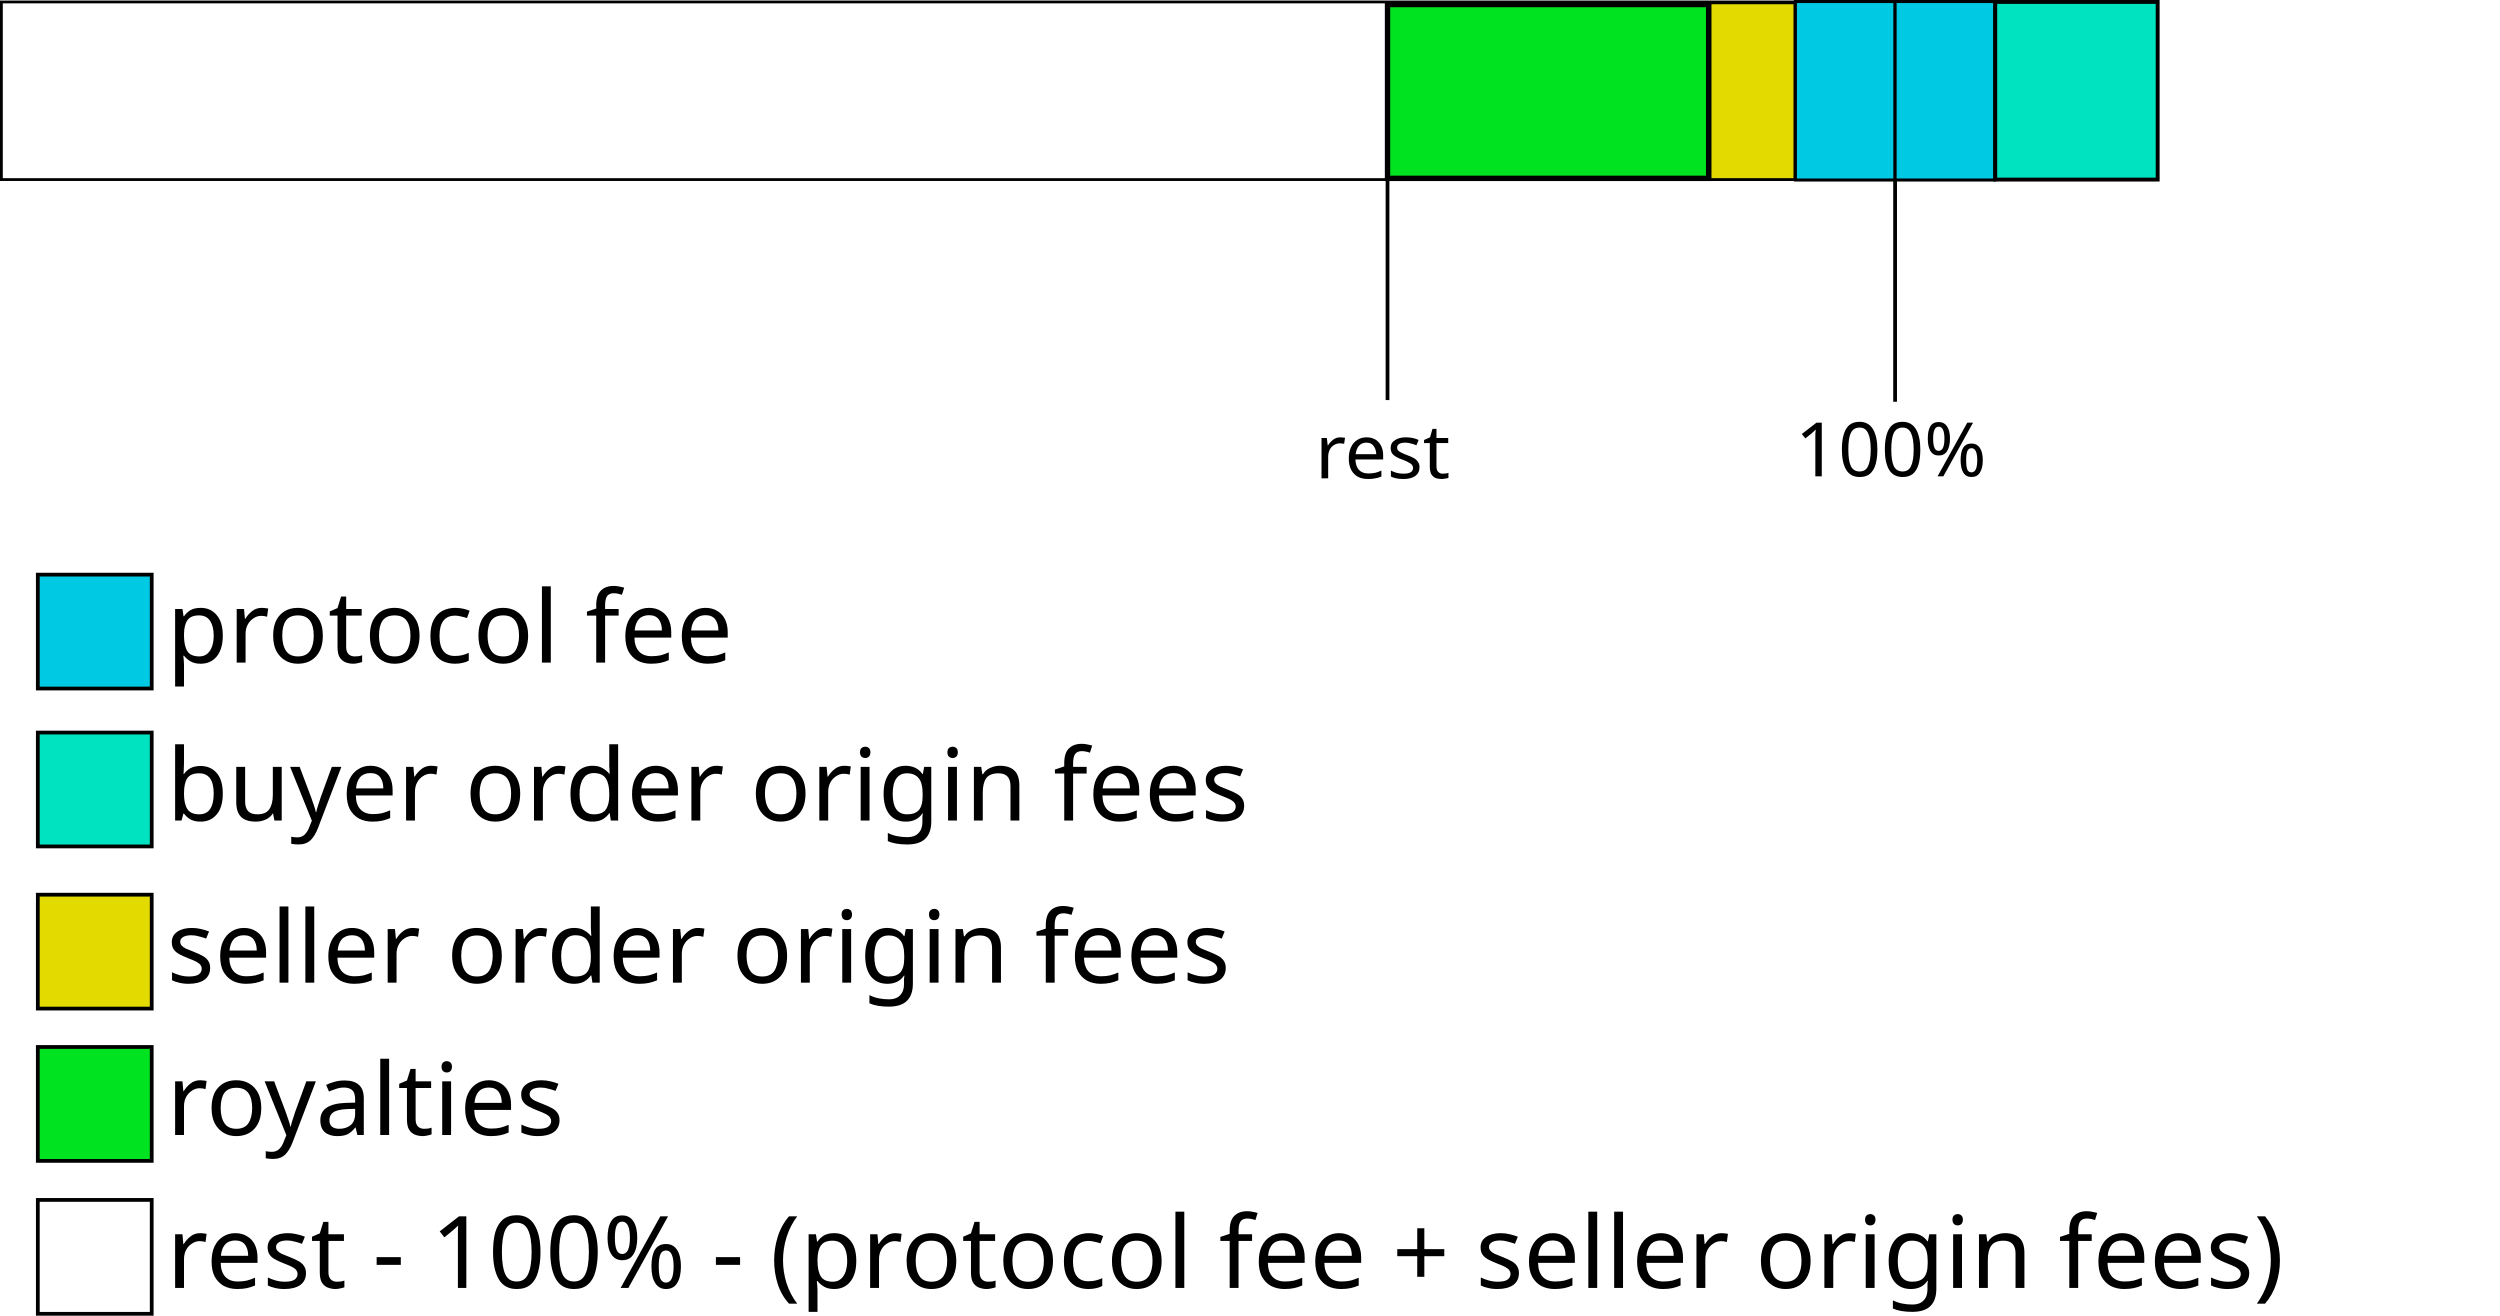
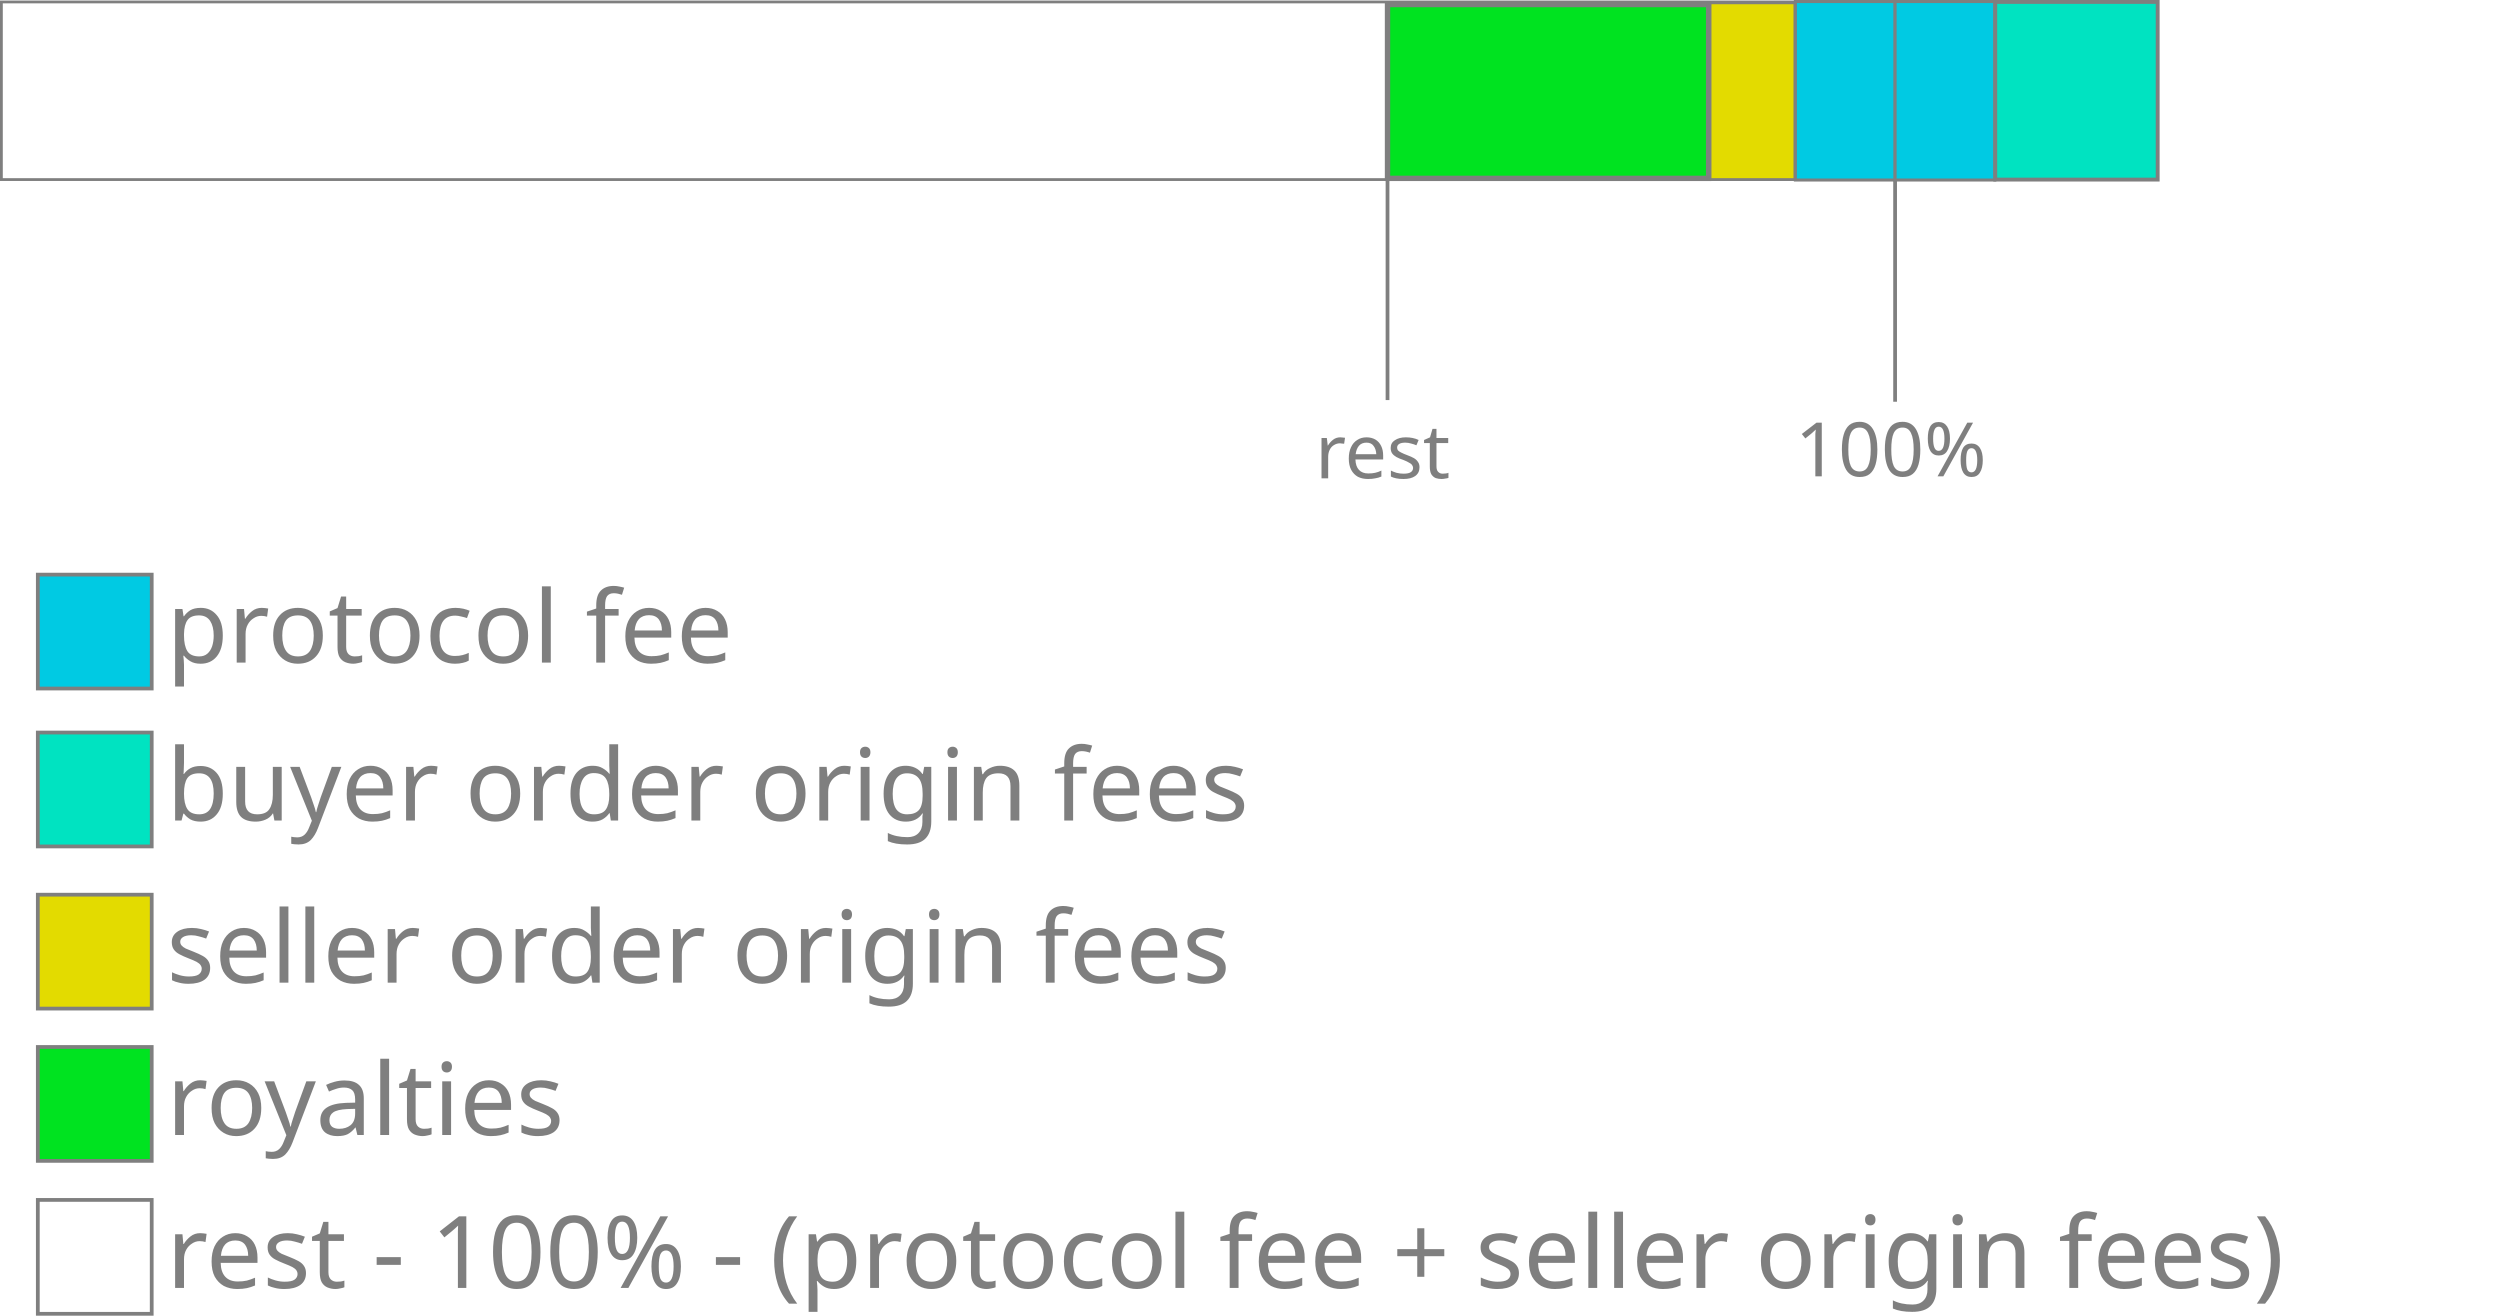
<svg xmlns="http://www.w3.org/2000/svg" width="176.198mm" height="92.729mm" viewBox="0 0 176.198 92.729" version="1.1" id="svg5">
  <defs id="defs2" />
  <g id="layer1" transform="translate(-13.8838,-10.51773)">
-     <rect style="fill:none;stroke:#000000;stroke-width:0.197;stroke-miterlimit:4;stroke-dasharray:none;stroke-dashoffset:0;stroke-opacity:1" id="rect846" width="133.436" height="12.519" x="13.982" y="10.655" />
-     <rect style="fill:#00cae3;fill-opacity:1;stroke:#000000;stroke-width:0.214;stroke-miterlimit:4;stroke-dasharray:none;stroke-dashoffset:0;stroke-opacity:1" id="rect1019" width="7.029" height="12.58" x="140.42" y="10.625" />
-     <rect style="fill:#00cae3;fill-opacity:1;stroke:#000000;stroke-width:0.214;stroke-miterlimit:4;stroke-dasharray:none;stroke-dashoffset:0;stroke-opacity:1" id="rect1019-6" width="7.029" height="12.58" x="147.449" y="10.625" />
-     <rect style="fill:#00e3c1;fill-opacity:1;stroke:#000000;stroke-width:0.273;stroke-miterlimit:4;stroke-dasharray:none;stroke-dashoffset:0;stroke-opacity:1" id="rect1019-6-7" width="11.447" height="12.521" x="154.508" y="10.654" />
-     <rect style="fill:#e3db00;fill-opacity:1;stroke:#000000;stroke-width:0.197;stroke-miterlimit:4;stroke-dasharray:none;stroke-dashoffset:0;stroke-opacity:1" id="rect1019-6-7-5" width="5.996" height="12.455" x="134.39" y="10.717" />
-     <rect style="fill:#00e320;fill-opacity:1;stroke:#000000;stroke-width:0.379;stroke-miterlimit:4;stroke-dasharray:none;stroke-dashoffset:0;stroke-opacity:1" id="rect1019-6-7-5-2" width="22.633" height="12.252" x="111.675" y="10.837" />
-     <path style="fill:none;stroke:#000000;stroke-width:0.265px;stroke-linecap:butt;stroke-linejoin:miter;stroke-opacity:1" d="m 147.449,23.205 c 0,15.626 0,15.626 0,15.626" id="path2114" />
-     <path style="fill:none;stroke:#000000;stroke-width:0.265px;stroke-linecap:butt;stroke-linejoin:miter;stroke-opacity:1" d="m 111.675,23.089 c 0,15.626 0,15.626 0,15.626" id="path2114-9" />
-     <text xml:space="preserve" style="font-style:normal;font-weight:normal;font-size:5.292px;line-height:1.25;font-family:sans-serif;letter-spacing:0px;word-spacing:0px;fill:#000000;fill-opacity:1;stroke:none;stroke-width:0.265" x="140.406" y="44.091" id="text4706">
+     <rect style="fill:none;stroke:#7f7f7f;stroke-width:0.197;stroke-miterlimit:4;stroke-dasharray:none;stroke-dashoffset:0;stroke-opacity:1" id="rect846" width="133.436" height="12.519" x="13.982" y="10.655" />
+     <rect style="fill:#00cae3;fill-opacity:1;stroke:#7f7f7f;stroke-width:0.214;stroke-miterlimit:4;stroke-dasharray:none;stroke-dashoffset:0;stroke-opacity:1" id="rect1019" width="7.029" height="12.58" x="140.42" y="10.625" />
+     <rect style="fill:#00cae3;fill-opacity:1;stroke:#7f7f7f;stroke-width:0.214;stroke-miterlimit:4;stroke-dasharray:none;stroke-dashoffset:0;stroke-opacity:1" id="rect1019-6" width="7.029" height="12.58" x="147.449" y="10.625" />
+     <rect style="fill:#00e3c1;fill-opacity:1;stroke:#7f7f7f;stroke-width:0.273;stroke-miterlimit:4;stroke-dasharray:none;stroke-dashoffset:0;stroke-opacity:1" id="rect1019-6-7" width="11.447" height="12.521" x="154.508" y="10.654" />
+     <rect style="fill:#e3db00;fill-opacity:1;stroke:#7f7f7f;stroke-width:0.197;stroke-miterlimit:4;stroke-dasharray:none;stroke-dashoffset:0;stroke-opacity:1" id="rect1019-6-7-5" width="5.996" height="12.455" x="134.39" y="10.717" />
+     <rect style="fill:#00e320;fill-opacity:1;stroke:#7f7f7f;stroke-width:0.379;stroke-miterlimit:4;stroke-dasharray:none;stroke-dashoffset:0;stroke-opacity:1" id="rect1019-6-7-5-2" width="22.633" height="12.252" x="111.675" y="10.837" />
+     <path style="fill:none;stroke:#7f7f7f;stroke-width:0.265px;stroke-linecap:butt;stroke-linejoin:miter;stroke-opacity:1" d="m 147.449,23.205 c 0,15.626 0,15.626 0,15.626" id="path2114" />
+     <path style="fill:none;stroke:#7f7f7f;stroke-width:0.265px;stroke-linecap:butt;stroke-linejoin:miter;stroke-opacity:1" d="m 111.675,23.089 c 0,15.626 0,15.626 0,15.626" id="path2114-9" />
+     <text xml:space="preserve" style="font-style:normal;font-weight:normal;font-size:5.292px;line-height:1.25;font-family:sans-serif;letter-spacing:0px;word-spacing:0px;fill:#7f7f7f;fill-opacity:1;stroke:none;stroke-width:0.265" x="140.406" y="44.091" id="text4706">
      <tspan id="tspan4704" style="font-size:5.292px;stroke-width:0.265" x="140.406" y="44.091">100%</tspan>
    </text>
-     <text xml:space="preserve" style="font-style:normal;font-weight:normal;font-size:5.292px;line-height:1.25;font-family:sans-serif;letter-spacing:0px;word-spacing:0px;fill:#000000;fill-opacity:1;stroke:none;stroke-width:0.265" x="106.572" y="44.23" id="text4706-7">
+     <text xml:space="preserve" style="font-style:normal;font-weight:normal;font-size:5.292px;line-height:1.25;font-family:sans-serif;letter-spacing:0px;word-spacing:0px;fill:#7f7f7f;fill-opacity:1;stroke:none;stroke-width:0.265" x="106.572" y="44.23" id="text4706-7">
      <tspan style="font-size:5.292px;stroke-width:0.265" x="106.572" y="44.23" id="tspan24241">rest</tspan>
    </text>
-     <rect style="fill:#00cae3;fill-opacity:1;stroke:#000000;stroke-width:0.265;stroke-miterlimit:4;stroke-dasharray:none;stroke-dashoffset:0;stroke-opacity:1" id="rect26764" width="8.027" height="8.027" x="16.549" y="51.017" />
-     <text xml:space="preserve" style="font-style:normal;font-weight:normal;font-size:7.056px;line-height:1.25;font-family:sans-serif;letter-spacing:0px;word-spacing:0px;fill:#000000;fill-opacity:1;stroke:none;stroke-width:0.265" x="25.634" y="57.22" id="text32590">
+     <rect style="fill:#00cae3;fill-opacity:1;stroke:#7f7f7f;stroke-width:0.265;stroke-miterlimit:4;stroke-dasharray:none;stroke-dashoffset:0;stroke-opacity:1" id="rect26764" width="8.027" height="8.027" x="16.549" y="51.017" />
+     <text xml:space="preserve" style="font-style:normal;font-weight:normal;font-size:7.056px;line-height:1.25;font-family:sans-serif;letter-spacing:0px;word-spacing:0px;fill:#7f7f7f;fill-opacity:1;stroke:none;stroke-width:0.265" x="25.634" y="57.22" id="text32590">
      <tspan style="font-size:7.056px;stroke-width:0.265" x="25.634" y="57.22" id="tspan33494">protocol fee</tspan>
    </text>
-     <rect style="fill:#00e3c1;fill-opacity:1;stroke:#000000;stroke-width:0.265;stroke-miterlimit:4;stroke-dasharray:none;stroke-dashoffset:0;stroke-opacity:1" id="rect26764-3" width="8.027" height="8.027" x="16.549" y="62.147" />
-     <text xml:space="preserve" style="font-style:normal;font-weight:normal;font-size:7.056px;line-height:1.25;font-family:sans-serif;letter-spacing:0px;word-spacing:0px;fill:#000000;fill-opacity:1;stroke:none;stroke-width:0.265" x="25.634" y="68.349" id="text32590-6">
+     <rect style="fill:#00e3c1;fill-opacity:1;stroke:#7f7f7f;stroke-width:0.265;stroke-miterlimit:4;stroke-dasharray:none;stroke-dashoffset:0;stroke-opacity:1" id="rect26764-3" width="8.027" height="8.027" x="16.549" y="62.147" />
+     <text xml:space="preserve" style="font-style:normal;font-weight:normal;font-size:7.056px;line-height:1.25;font-family:sans-serif;letter-spacing:0px;word-spacing:0px;fill:#7f7f7f;fill-opacity:1;stroke:none;stroke-width:0.265" x="25.634" y="68.349" id="text32590-6">
      <tspan style="font-size:7.056px;stroke-width:0.265" x="25.634" y="68.349" id="tspan33494-6">buyer order origin fees</tspan>
    </text>
-     <rect style="fill:#e3db00;fill-opacity:1;stroke:#000000;stroke-width:0.265;stroke-miterlimit:4;stroke-dasharray:none;stroke-dashoffset:0;stroke-opacity:1" id="rect26764-2" width="8.027" height="8.027" x="16.549" y="73.575" />
-     <text xml:space="preserve" style="font-style:normal;font-weight:normal;font-size:7.056px;line-height:1.25;font-family:sans-serif;letter-spacing:0px;word-spacing:0px;fill:#000000;fill-opacity:1;stroke:none;stroke-width:0.265" x="25.634" y="79.777" id="text32590-61">
+     <rect style="fill:#e3db00;fill-opacity:1;stroke:#7f7f7f;stroke-width:0.265;stroke-miterlimit:4;stroke-dasharray:none;stroke-dashoffset:0;stroke-opacity:1" id="rect26764-2" width="8.027" height="8.027" x="16.549" y="73.575" />
+     <text xml:space="preserve" style="font-style:normal;font-weight:normal;font-size:7.056px;line-height:1.25;font-family:sans-serif;letter-spacing:0px;word-spacing:0px;fill:#7f7f7f;fill-opacity:1;stroke:none;stroke-width:0.265" x="25.634" y="79.777" id="text32590-61">
      <tspan id="tspan32588-8" style="font-size:7.056px;stroke-width:0.265" x="25.634" y="79.777">seller order origin fees</tspan>
      <tspan style="font-size:7.056px;stroke-width:0.265" x="25.634" y="88.597" id="tspan33494-7" />
    </text>
-     <rect style="fill:#00e320;fill-opacity:1;stroke:#000000;stroke-width:0.265;stroke-miterlimit:4;stroke-dasharray:none;stroke-dashoffset:0;stroke-opacity:1" id="rect26764-9" width="8.027" height="8.027" x="16.549" y="84.308" />
-     <text xml:space="preserve" style="font-style:normal;font-weight:normal;font-size:7.056px;line-height:1.25;font-family:sans-serif;letter-spacing:0px;word-spacing:0px;fill:#000000;fill-opacity:1;stroke:none;stroke-width:0.265" x="25.634" y="90.51" id="text32590-2">
+     <rect style="fill:#00e320;fill-opacity:1;stroke:#7f7f7f;stroke-width:0.265;stroke-miterlimit:4;stroke-dasharray:none;stroke-dashoffset:0;stroke-opacity:1" id="rect26764-9" width="8.027" height="8.027" x="16.549" y="84.308" />
+     <text xml:space="preserve" style="font-style:normal;font-weight:normal;font-size:7.056px;line-height:1.25;font-family:sans-serif;letter-spacing:0px;word-spacing:0px;fill:#7f7f7f;fill-opacity:1;stroke:none;stroke-width:0.265" x="25.634" y="90.51" id="text32590-2">
      <tspan id="tspan32588-02" style="font-size:7.056px;stroke-width:0.265" x="25.634" y="90.51">royalties</tspan>
      <tspan style="font-size:7.056px;stroke-width:0.265" x="25.634" y="99.33" id="tspan33494-3" />
    </text>
-     <rect style="fill:none;fill-opacity:1;stroke:#000000;stroke-width:0.265;stroke-miterlimit:4;stroke-dasharray:none;stroke-dashoffset:0;stroke-opacity:1" id="rect26764-9-7" width="8.027" height="8.027" x="16.549" y="95.087" />
-     <text xml:space="preserve" style="font-style:normal;font-weight:normal;font-size:7.056px;line-height:1.25;font-family:sans-serif;letter-spacing:0px;word-spacing:0px;fill:#000000;fill-opacity:1;stroke:none;stroke-width:0.265" x="25.634" y="101.29" id="text32590-2-5">
+     <rect style="fill:none;fill-opacity:1;stroke:#7f7f7f;stroke-width:0.265;stroke-miterlimit:4;stroke-dasharray:none;stroke-dashoffset:0;stroke-opacity:1" id="rect26764-9-7" width="8.027" height="8.027" x="16.549" y="95.087" />
+     <text xml:space="preserve" style="font-style:normal;font-weight:normal;font-size:7.056px;line-height:1.25;font-family:sans-serif;letter-spacing:0px;word-spacing:0px;fill:#7f7f7f;fill-opacity:1;stroke:none;stroke-width:0.265" x="25.634" y="101.29" id="text32590-2-5">
      <tspan style="font-size:7.056px;stroke-width:0.265" x="25.634" y="101.29" id="tspan33494-3-2">rest - 100% - (protocol fee + seller origin fees) </tspan>
    </text>
  </g>
</svg>
